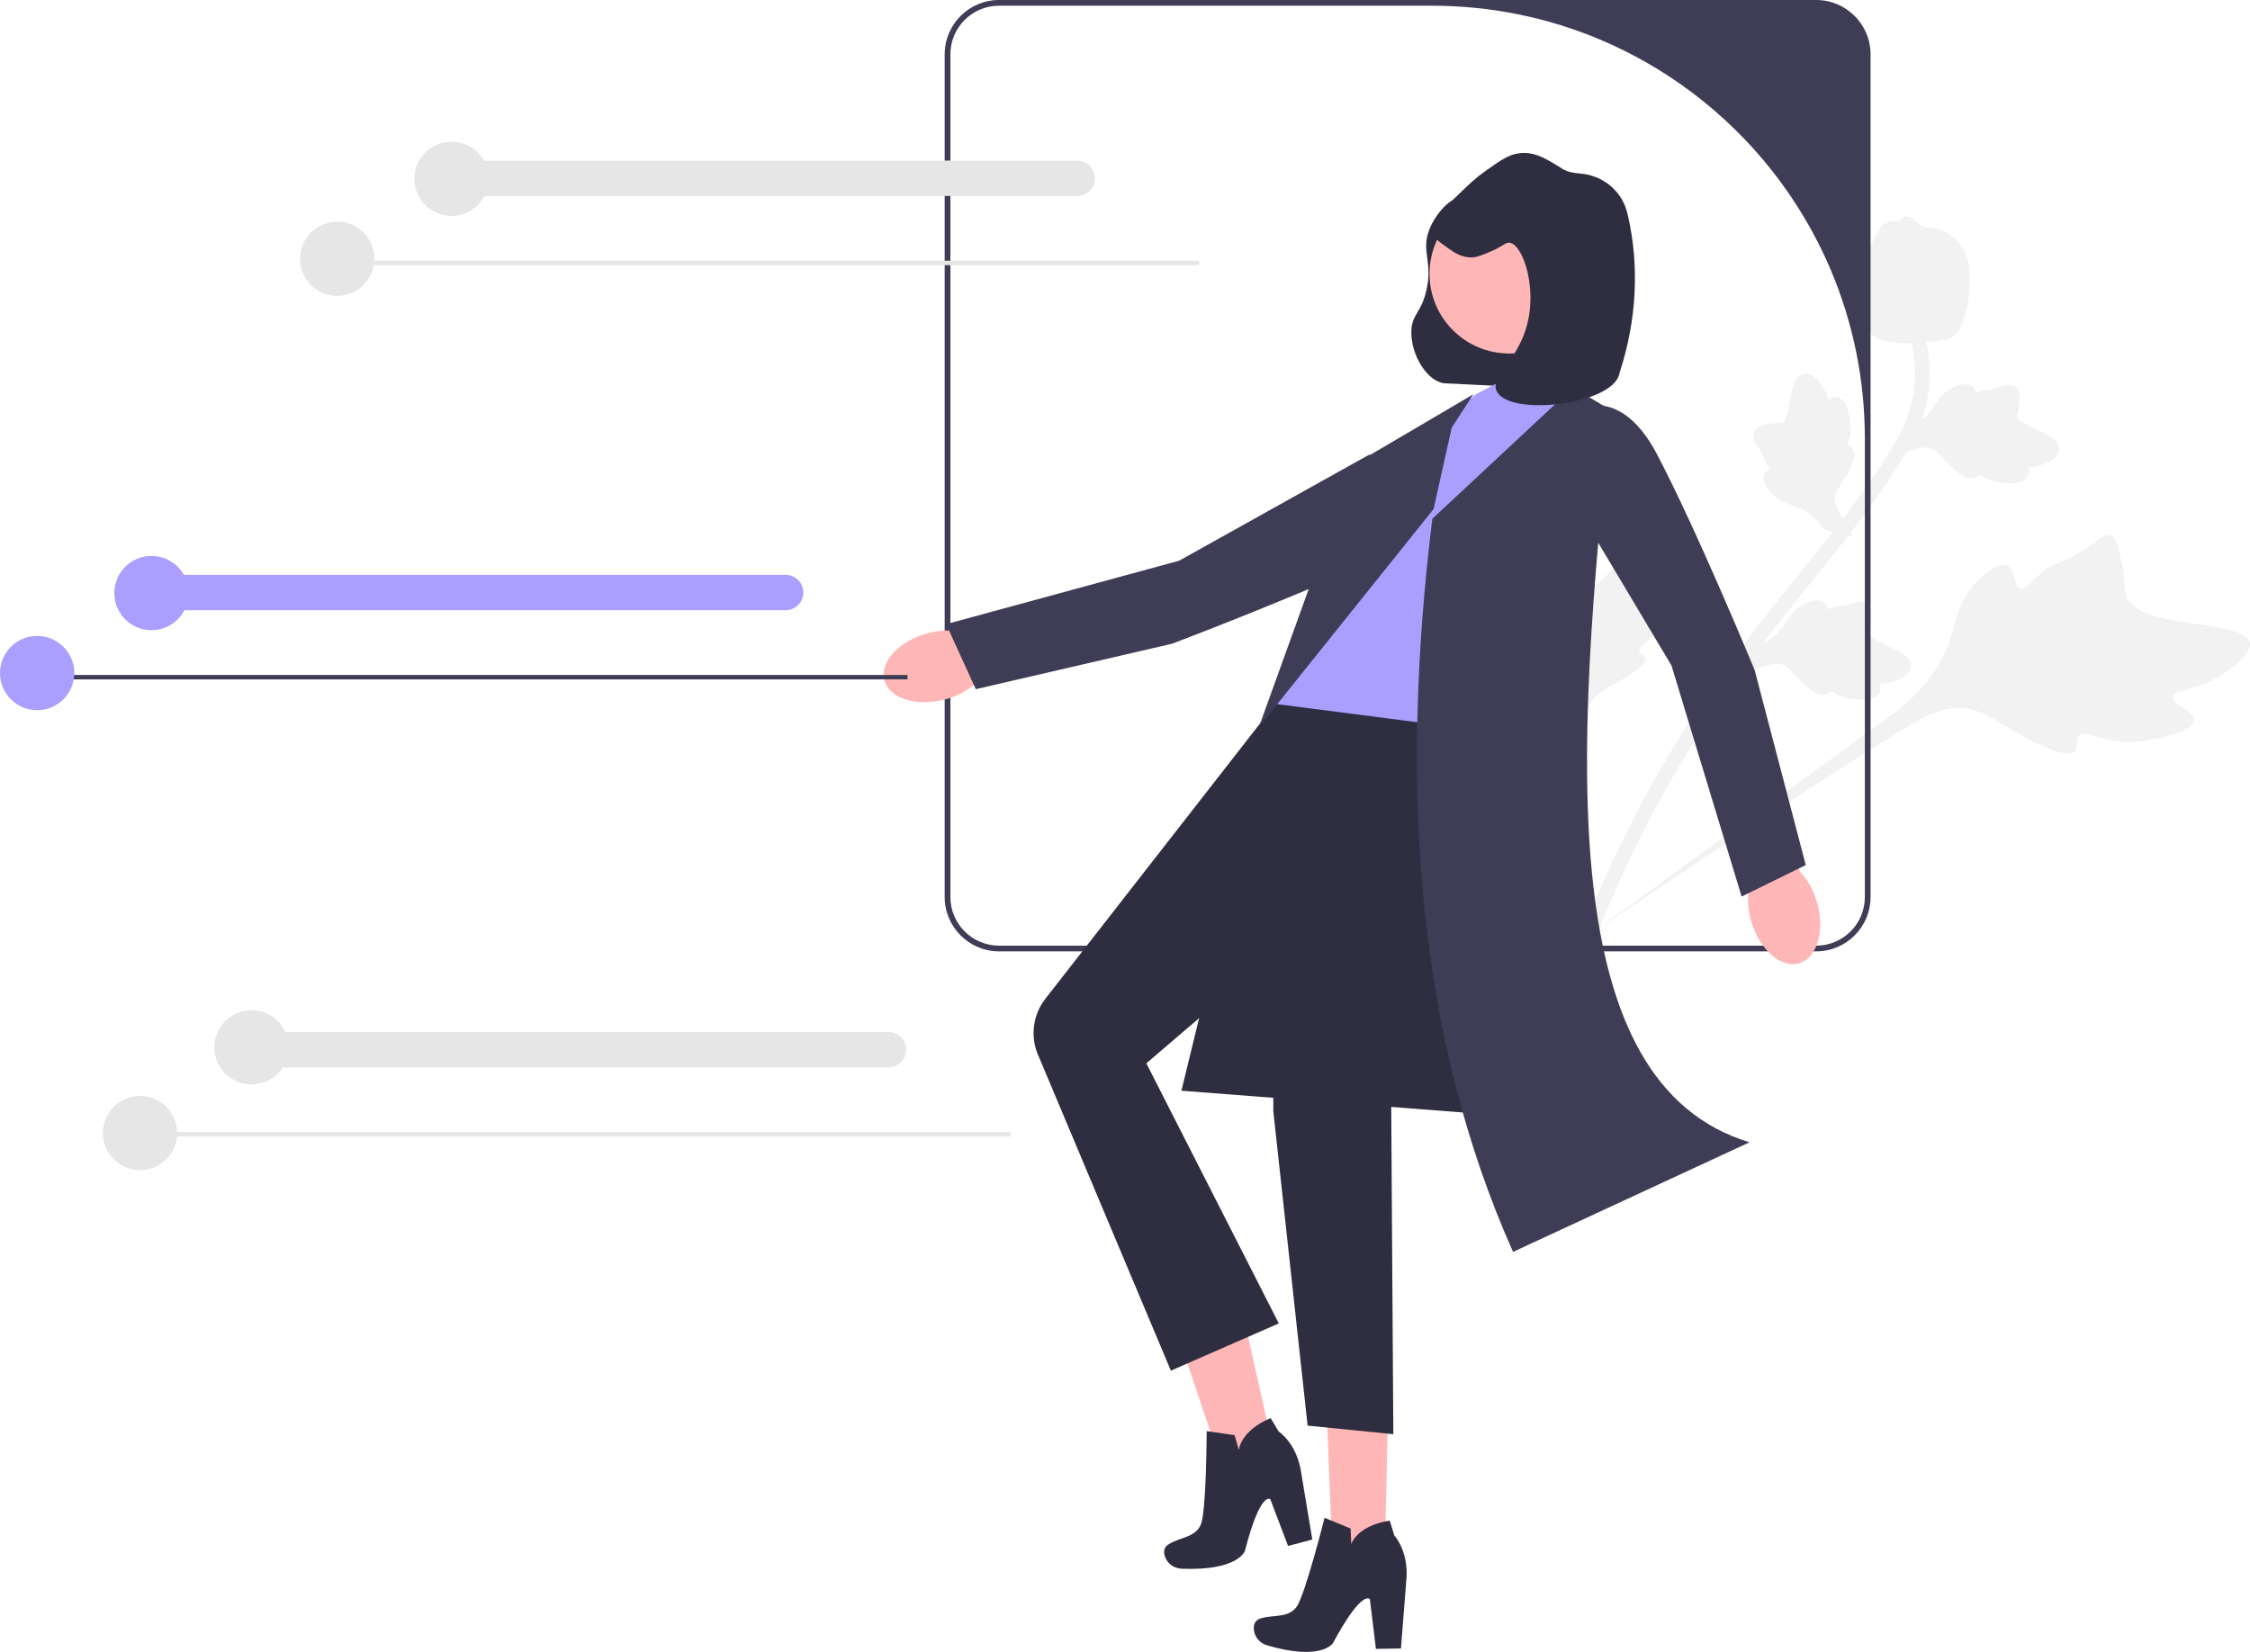
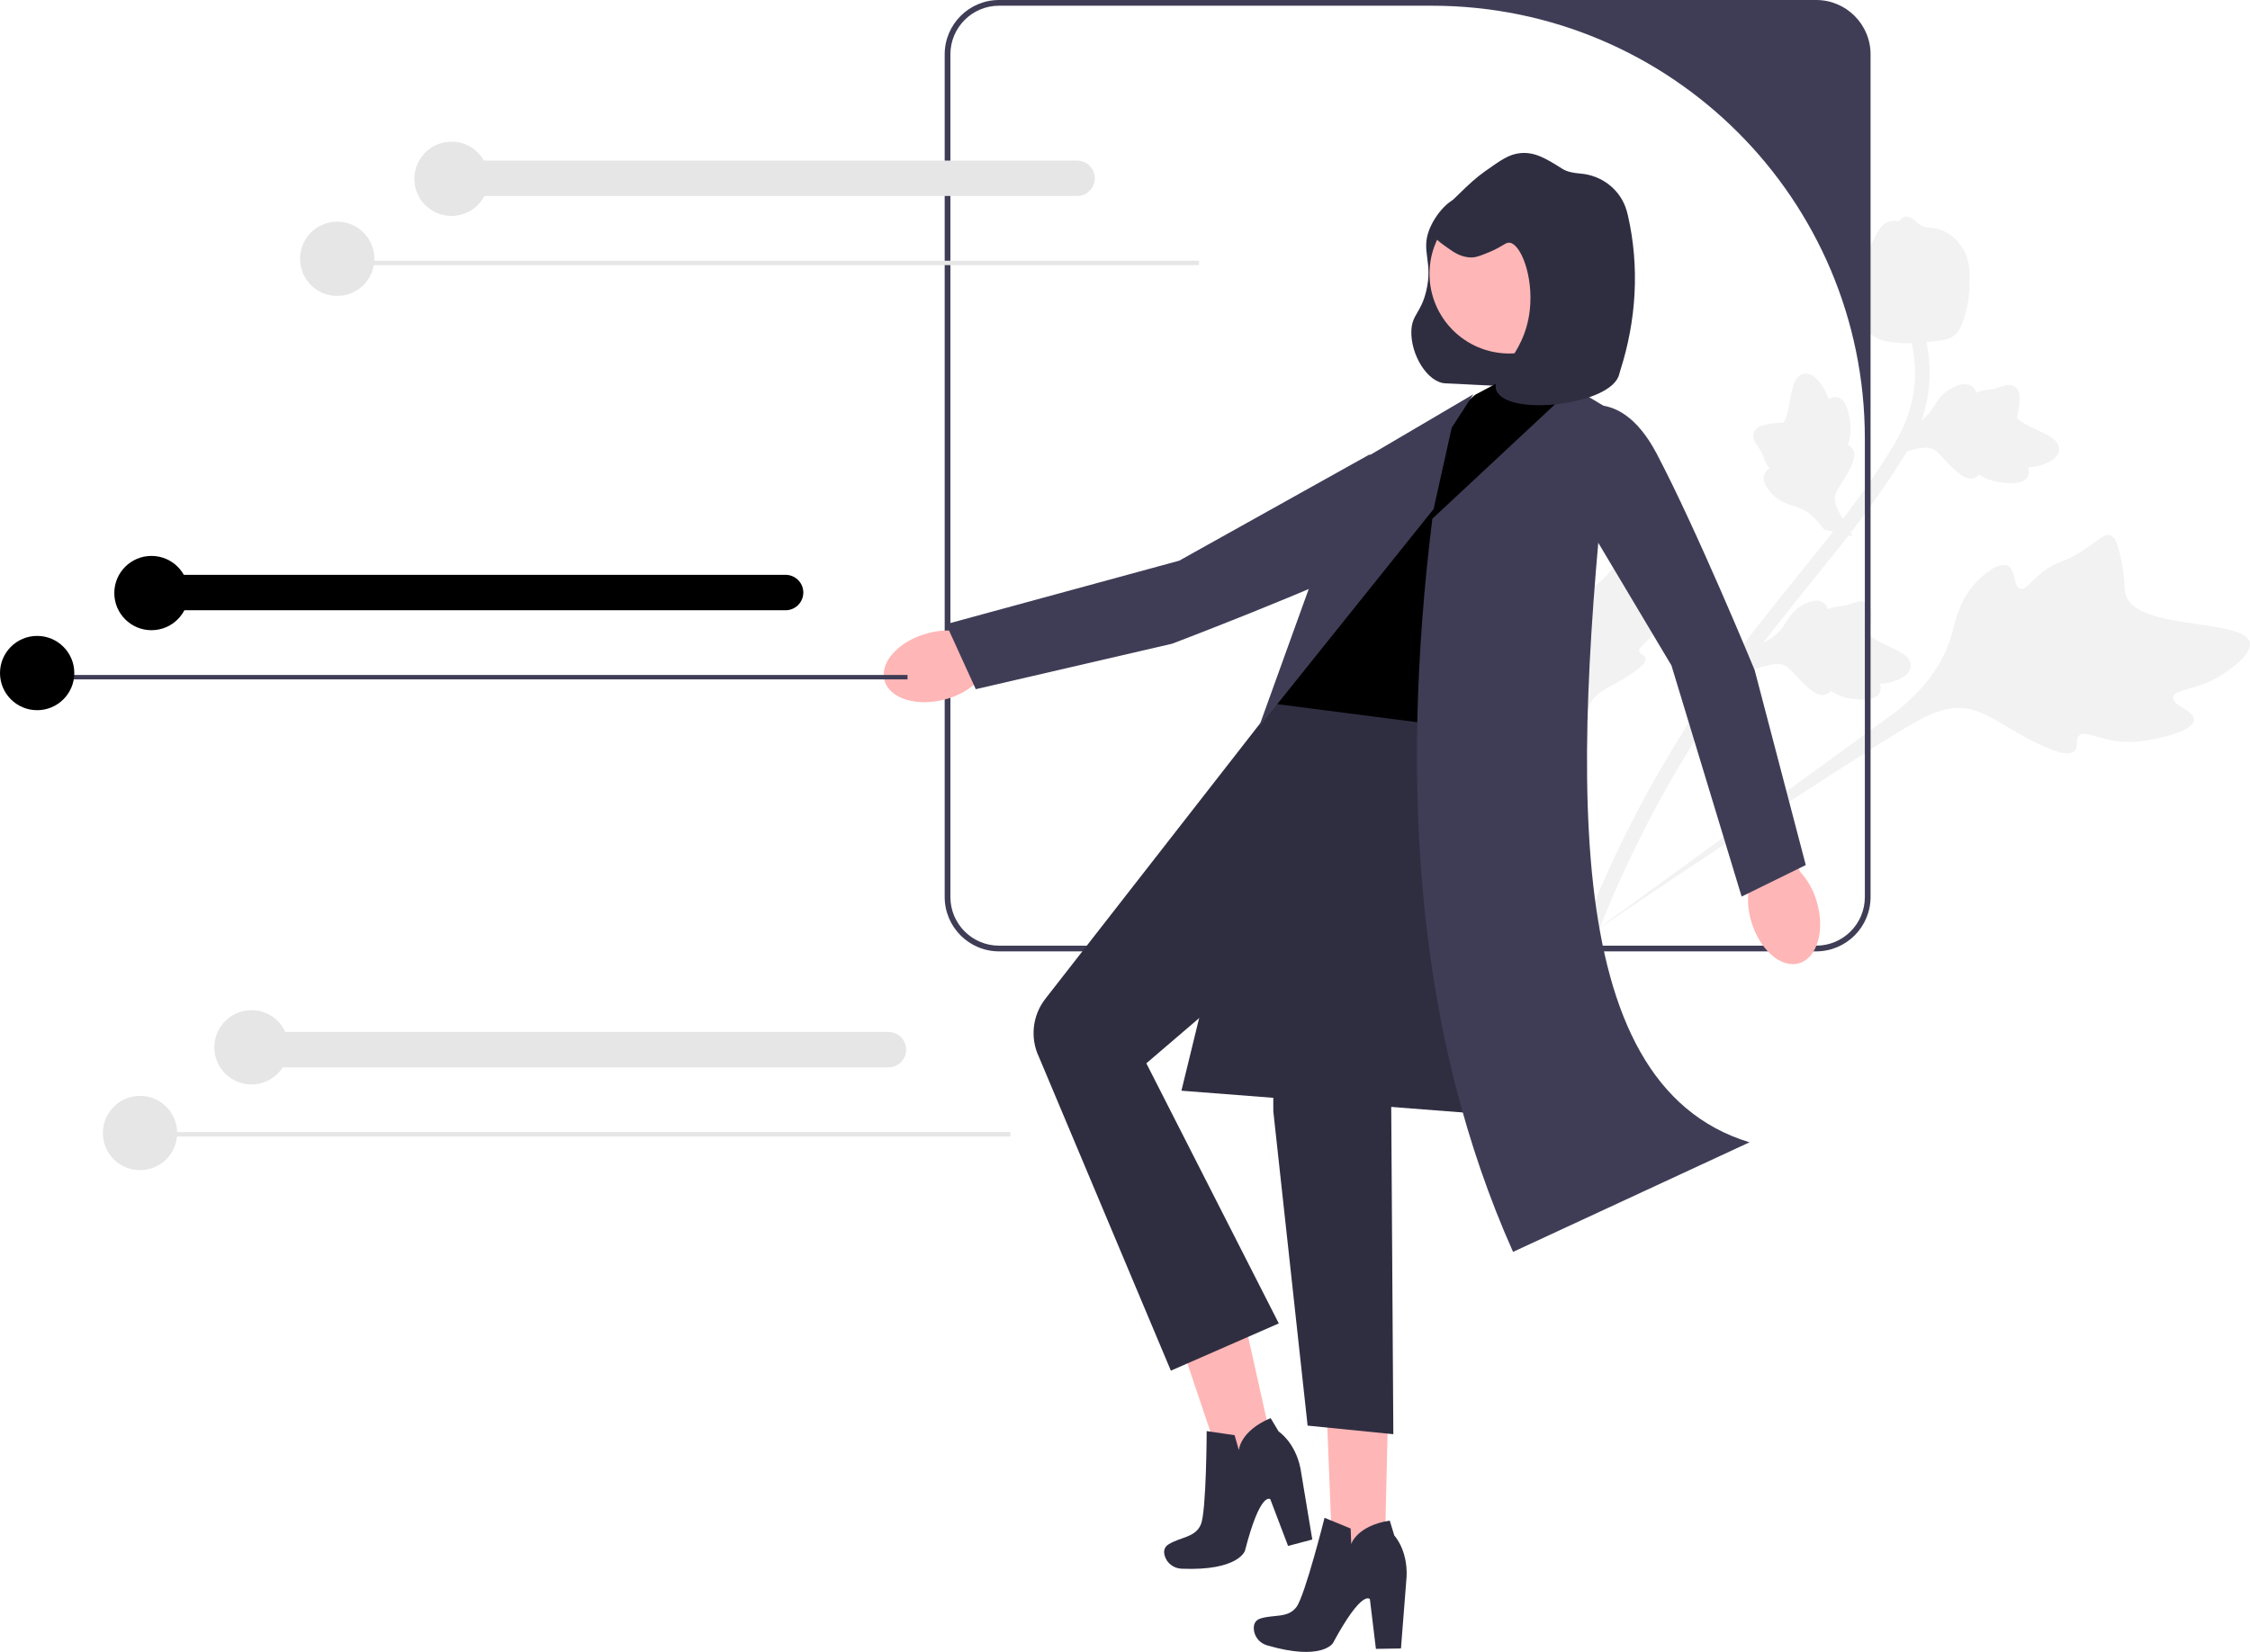
<svg xmlns="http://www.w3.org/2000/svg" width="787.361" height="578.211" viewBox="0 0 787.361 578.211">
  <g>
    <path d="M767.741,251.996c.22-3.362-7.668-5.003-7.31-7.946,.357-2.932,8.313-2.322,16.723-7.618,1.517-.955,11.074-6.973,10.142-11.488-1.767-8.558-39.665-4.19-43.353-16.64-.81-2.732-.058-6.565-2.29-15.152-.888-3.416-1.625-5.189-3.131-5.749-2.137-.794-3.953,1.549-9.198,5.01-7.865,5.191-9.303,3.567-14.947,8.141-4.19,3.395-5.598,6.073-7.422,5.533-2.581-.764-1.428-6.619-4.384-8.048-3.016-1.458-8.275,2.677-11.498,6.262-6.047,6.729-6.674,13.473-8.684,19.639-2.185,6.701-7.025,15.852-19.032,25.275l-109.61,79.788c23.074-15.973,87.601-58.887,112.741-74.039,7.258-4.374,14.88-8.632,23.201-6.673,8.011,1.885,15.705,9.305,28.622,14.228,1.508,.575,5.728,2.122,7.628,.318,1.571-1.491,.125-3.914,1.571-5.328,1.939-1.897,6.114,.923,12.956,1.889,4.825,.681,8.523,.094,11.703-.411,.959-.152,15.281-2.516,15.573-6.991l-0-0Z" fill="#f2f2f2" />
    <path d="M582.539,206.675c-1.587-1.078-4.668,2.32-6.009,1.295-1.336-1.021,1.259-4.75,1.086-10.406-.031-1.02-.227-7.447-2.712-8.293-4.71-1.602-13.501,18.259-20.676,16.477-1.575-.391-3.239-1.866-8.098-3.248-1.933-.55-3.016-.699-3.725-.122-1.006,.82-.381,2.387-.195,5.96,.278,5.358-.933,5.595-.317,9.685,.458,3.036,1.366,4.5,.574,5.239-1.12,1.047-3.661-1.209-5.215-.171-1.586,1.059-1.074,4.834-.244,7.45,1.558,4.91,4.687,7.163,7.133,9.929,2.658,3.006,5.753,8.022,6.914,16.634l7.534,76.819c-1.182-15.934-3.627-59.986-3.809-76.697-.053-4.824,.057-9.794,3.419-13.313,3.237-3.388,9.099-5.023,15.241-9.943,.717-.574,2.694-2.199,2.357-3.652-.279-1.201-1.885-1.191-2.162-2.308-.371-1.499,2.217-2.734,4.665-5.814,1.726-2.171,2.505-4.156,3.175-5.863,.202-.514,3.174-8.226,1.062-9.661l-0,0Z" fill="#f2f2f2" />
    <path d="M609.258,235.387l4.876-9.165,.878-.347c4.06-1.603,7.083-3.813,8.99-6.571,.303-.438,.584-.892,.87-1.354,1.134-1.832,2.543-4.109,5.456-5.894,1.628-.992,5.715-3.072,8.158-.795,.663,.605,.987,1.322,1.138,2.005,.129-.056,.26-.111,.401-.172,1.735-.713,2.787-.808,3.801-.899,.779-.07,1.582-.142,3.075-.593,.655-.198,1.195-.395,1.649-.561,1.378-.499,3.1-1.04,4.71,.092,1.678,1.27,1.604,3.327,1.556,4.688-.085,2.429-.434,3.984-.666,5.014-.086,.376-.18,.801-.183,.95-.004,1.205,5.066,3.548,6.969,4.441,4.284,1.992,7.991,3.716,7.701,7.08-.206,2.407-2.506,4.201-7.028,5.469-1.408,.394-2.713,.533-3.822,.582,.358,.777,.521,1.703,.144,2.725h0c-.895,2.418-4.085,3.271-9.483,2.544-1.343-.177-3.146-.422-5.249-1.385-.99-.455-1.813-.964-2.509-1.41-.285,.385-.67,.749-1.211,1.024-1.592,.812-3.481,.423-5.591-1.239-2.346-1.794-4.031-3.631-5.52-5.248-1.301-1.41-2.425-2.621-3.517-3.266-2.043-1.17-4.596-.642-7.723,.169l-7.87,2.115-0-0Z" fill="#f2f2f2" />
    <path d="M648.391,187.738l-10.102-2.392-.558-.761c-2.58-3.52-5.485-5.884-8.636-7.029-.501-.182-1.011-.338-1.531-.498-2.059-.632-4.62-1.417-7.085-3.782-1.373-1.323-4.421-4.749-2.838-7.69,.417-.795,1.029-1.29,1.651-1.61-.087-.111-.174-.224-.268-.345-1.13-1.498-1.489-2.491-1.834-3.448-.266-.735-.539-1.495-1.353-2.824-.357-.583-.686-1.055-.961-1.453-.833-1.206-1.793-2.735-1.105-4.579,.803-1.945,2.811-2.395,4.14-2.694,2.372-.534,3.963-.591,5.019-.628,.386-.013,.82-.029,.965-.064,1.166-.302,2.147-5.8,2.528-7.868,.84-4.649,1.568-8.672,4.895-9.245,2.381-.412,4.699,1.358,7.073,5.41,.738,1.262,1.203,2.49,1.533,3.55,.661-.544,1.515-.936,2.6-.831h0c2.566,.253,4.2,3.121,4.866,8.527,.169,1.344,.39,3.151-.009,5.429-.189,1.073-.472,1.998-.728,2.785,.444,.178,.894,.458,1.298,.912,1.189,1.334,1.293,3.26,.22,5.722-1.14,2.724-2.489,4.82-3.676,6.671-1.034,1.616-1.92,3.011-2.267,4.231-.613,2.273,.545,4.608,2.122,7.428l4.042,7.076-0-0Z" fill="#f2f2f2" />
    <path d="M661.142,159.633l4.876-9.165,.878-.347c4.06-1.603,7.083-3.813,8.99-6.571,.303-.438,.584-.892,.87-1.354,1.134-1.832,2.543-4.109,5.456-5.894,1.628-.992,5.715-3.072,8.158-.795,.663,.605,.987,1.322,1.138,2.005,.129-.056,.26-.111,.401-.172,1.735-.713,2.787-.808,3.801-.899,.779-.07,1.582-.142,3.075-.593,.655-.198,1.195-.395,1.649-.561,1.378-.499,3.1-1.04,4.71,.092,1.678,1.27,1.604,3.327,1.556,4.688-.085,2.429-.434,3.984-.666,5.014-.086,.376-.18,.801-.183,.95-.004,1.205,5.066,3.548,6.969,4.441,4.284,1.992,7.991,3.716,7.701,7.08-.206,2.407-2.506,4.201-7.028,5.469-1.408,.394-2.713,.533-3.822,.582,.358,.777,.521,1.703,.144,2.725h0c-.895,2.418-4.085,3.271-9.483,2.544-1.343-.177-3.146-.422-5.249-1.385-.99-.455-1.813-.964-2.509-1.41-.285,.385-.67,.749-1.211,1.024-1.592,.812-3.481,.423-5.591-1.239-2.346-1.794-4.031-3.631-5.52-5.248-1.301-1.41-2.425-2.621-3.517-3.266-2.043-1.17-4.596-.642-7.723,.169l-7.87,2.115-0-0Z" fill="#f2f2f2" />
    <path d="M556.692,330.817l-1.018-2.34,.979-2.355-.979,2.355-2.243-1.186c.099-.216,.29-.737,.596-1.548,1.676-4.443,6.77-17.969,16.895-37.83,7.068-13.864,15.099-27.595,23.871-40.817,8.786-13.243,16.205-22.743,22.166-30.38,4.497-5.759,8.877-11.176,13.148-16.451,11.404-14.095,22.175-27.409,32.019-43.575,2.199-3.608,6.774-11.12,7.821-21.729,.607-6.154-.056-12.44-1.976-18.682l4.88-1.5c2.115,6.895,2.846,13.856,2.172,20.688-1.161,11.763-6.146,19.948-8.54,23.881-10.018,16.451-20.894,29.893-32.409,44.123-4.252,5.257-8.616,10.649-13.094,16.385-5.906,7.566-13.26,16.984-21.933,30.057-8.669,13.063-16.6,26.627-23.582,40.315-9.996,19.611-15.014,32.936-16.662,37.314-.882,2.337-1.066,2.826-2.111,3.276l0-0Z" fill="#f2f2f2" />
    <path d="M655.672,117.678c-.173-.118-.344-.242-.513-.375-3.452-2.648-5.301-7.066-5.5-13.132-.089-2.85,.684-5.503,2.224-10.794,.236-.816,1.481-4.927,4.016-10.02,1.655-3.329,2.578-4.562,3.949-5.272,1.524-.792,3.201-.923,4.82-.677,.222-.439,.55-.825,1.015-1.129,1.919-1.264,3.668,.273,4.624,1.09,.477,.423,1.069,.956,1.797,1.4,1.142,.704,1.961,.782,3.199,.905,1.185,.117,2.658,.263,4.469,1.026,3.579,1.492,5.596,4.177,6.261,5.061,3.513,4.634,3.333,9.71,3.124,15.586-.045,1.177-.317,5.386-1.953,10.291-1.18,3.539-2.2,4.773-3.125,5.576-1.894,1.655-3.905,1.968-8.75,2.382-5.064,.438-7.604,.655-9.555,.508-4.539-.35-7.39-.569-10.102-2.427l-0,0Z" fill="#f2f2f2" />
  </g>
  <path d="M635.562,0H349.602c-10.49,0-19.02,8.53-19.02,19.02V313.98c0,10.49,8.53,19.02,19.02,19.02h285.96c10.49,0,19.02-8.53,19.02-19.02V19.02c0-10.49-8.53-19.02-19.02-19.02Zm17.02,313.98c0,9.4-7.62,17.02-17.02,17.02H349.602c-9.4,0-17.02-7.62-17.02-17.02V19.02c0-9.4,7.62-17.02,17.02-17.02h151.472c83.675,0,151.508,67.832,151.508,151.508v160.472Z" fill="#3f3d56" />
  <path id="b-274" d="M324.53,221.685c-10.023,2.709-16.749,10.076-15.024,16.455,1.725,6.378,11.247,9.351,21.273,6.64,4.02-1.028,7.735-3.004,10.835-5.762l42.322-12.015-6.061-19.74-41.078,13.94c-4.069-.821-8.275-.656-12.266,.483Z" fill="#ffb6b6" />
  <path d="M501.882,162.462s11.949,17.528-14.98,30.75c-26.929,13.223-76.707,32.094-76.707,32.094l-68.73,15.923-10.379-22.755,81.555-22.22,66.457-37.088,22.785,3.295Z" fill="#3f3d56" />
  <path d="M493.888,115.807c-.306,8.309,5.676,18.172,12,18.374,7.608,.244,43.573,2.805,44.73-.178,8.028-20.711-29.778-63.674-38.3-64.913-4.58-.666-10.063,5.909-12.172,11.337-2.954,7.607,1.406,11.194-1.055,21.441-1.877,7.814-4.989,8.13-5.202,13.938Z" fill="#2f2e41" />
  <g>
    <polygon points="431.284 443.34 406.041 449.125 431.405 524.385 448.51 520.466 431.284 443.34" fill="#ffb6b6" />
    <path d="M422.264,500.915l9.763,1.432,1.505,5.23s.325-6.652,11.108-11.211l2.803,4.681s5.772,3.714,7.638,12.92l4.142,24.901-8.477,2.249-6.22-16.359s-3.422-3.129-8.867,18.036c0,0-2.205,7.113-22.204,6.289-2.749-.113-5.167-1.947-5.901-4.599-.405-1.463-.226-2.976,1.462-3.99,4.297-2.58,9.294-2.339,11.222-6.925,1.928-4.586,2.026-32.653,2.026-32.653Z" fill="#2f2e41" />
  </g>
  <g>
    <polygon points="486.123 477.557 463.582 477 466.738 556.249 484.283 556.562 486.123 477.557" fill="#ffb6b6" />
    <path d="M463.513,531.269l9.131,3.739,.202,5.438s1.917-6.379,13.48-8.209l1.594,5.218s4.709,4.994,4.304,14.379l-1.972,25.166-8.769,.143-2.101-17.375s-2.569-3.86-12.946,15.372c0,0-3.851,6.373-23.065,.761-2.641-.771-4.547-3.134-4.621-5.884-.041-1.518,.497-2.943,2.379-3.521,4.792-1.47,9.583-.033,12.558-4.021,2.975-3.988,9.824-31.206,9.824-31.206Z" fill="#2f2e41" />
  </g>
  <polygon points="532.637 390.997 413.423 381.772 446.971 244.241 527.237 232.676 532.637 390.997" fill="#2f2e41" />
-   <polygon points="516.196 138.193 541.314 124.811 561.597 148.761 520.838 279.4 446.279 246.386 502.909 149.571 516.196 138.193" fill="#aa9fff" />
+   <polygon points="516.196 138.193 541.314 124.811 561.597 148.761 520.838 279.4 446.279 246.386 502.909 149.571 516.196 138.193" fill="black" />
  <path d="M519.379,255.812s7.999,41.243-16.77,62.68l-7.582,24.104-8.186,44.491,.741,114.912-30-3-12-109.996-.143-54.745-44.289,37.927,46.351,91.039-37.769,16.538-46.129-109.709c-3.205-6.683-2.35-14.604,2.207-20.45l80.468-103.219,73.1,9.427Z" fill="#2f2e41" />
  <path d="M550.477,135.631l-49.248,45.946c-11.655,94.579-5.293,181.426,28.243,256.611l82.757-38.356c-68.241-20.697-61.548-134.344-48.307-256.113l-13.445-8.087Z" fill="#3f3d56" />
  <polygon points="508.006 149.722 515.582 138 473.68 162.635 440.546 254.456 501.668 178.18 508.006 149.722" fill="#3f3d56" />
  <path id="c-275" d="M612.822,322.436c2.888,9.973,10.375,16.566,16.721,14.727,6.346-1.839,9.148-11.413,6.258-21.389-1.1-4.001-3.142-7.68-5.955-10.73l-12.77-42.1-19.629,6.414,14.673,40.822c-.748,4.083-.507,8.285,.702,12.255Z" fill="#ffb6b6" />
  <path d="M548.564,144.699s17.177-12.447,31.168,14.09c13.991,26.538,34.285,75.753,34.285,75.753l17.892,68.245-22.447,11.029-24.555-80.883-38.982-65.364,2.639-22.87Z" fill="#3f3d56" />
  <circle cx="528.139" cy="95.838" r="27.896" fill="#ffb6b6" />
  <path d="M528.231,84.955c-1.57-.155-2.377,1.505-8.374,3.822-2.125,.821-3.212,1.233-4.46,1.313-3.793,.244-6.741-1.851-8.712-3.252-3.203-2.276-5.266-3.742-5.669-6.086-.526-3.059,2.937-6.475,9.883-13.184,3.402-3.285,5.475-5.27,8.804-7.632,5.583-3.962,8.375-5.942,12.288-6.331,5.183-.515,9.124,1.959,14.81,5.528,1.536,.964,3.751,1.428,6.099,1.605,7.686,.578,14.275,5.701,16.366,13.12,.16,.567,.294,1.08,.395,1.519,4.126,18.014,2.975,36.75-2.672,54.346-.152,.474-.279,.915-.378,1.317-2.623,10.716-38.656,14.894-42.871,5.834-2.654-5.705,9.749-11.413,11.601-28.423,1.289-11.842-3.193-23.11-7.11-23.497Z" fill="#2f2e41" />
  <rect x="117.33" y="91.253" width="302.252" height="1.549" fill="#e6e6e6" />
  <g>
    <path d="M376.912,68.6H160c-3.417,0-6.197-2.78-6.197-6.197s2.78-6.197,6.197-6.197h216.911c3.417,0,6.197,2.78,6.197,6.197s-2.78,6.197-6.197,6.197Z" fill="#e6e6e6" />
    <circle cx="118" cy="90.583" r="13" fill="#e6e6e6" />
    <circle cx="158" cy="62.583" r="13" fill="#e6e6e6" />
  </g>
  <rect x="15.33" y="236.253" width="302.252" height="1.549" fill="#3f3d56" />
  <g>
-     <path d="M274.912,213.6H58c-3.417,0-6.197-2.78-6.197-6.197s2.78-6.197,6.197-6.197h216.911c3.417,0,6.197,2.78,6.197,6.197s-2.78,6.197-6.197,6.197Z" fill="#aa9fff" />
-     <circle cx="13" cy="235.583" r="13" fill="#aa9fff" />
-     <circle cx="53" cy="207.583" r="13" fill="#aa9fff" />
+     <path d="M274.912,213.6H58c-3.417,0-6.197-2.78-6.197-6.197s2.78-6.197,6.197-6.197h216.911c3.417,0,6.197,2.78,6.197,6.197s-2.78,6.197-6.197,6.197Z" fill="black" />
+     <circle cx="13" cy="235.583" r="13" fill="black" />
+     <circle cx="53" cy="207.583" r="13" fill="black" />
  </g>
  <rect x="51.33" y="396.253" width="302.252" height="1.549" fill="#e6e6e6" />
  <g>
    <path d="M310.912,373.6H94c-3.417,0-6.197-2.78-6.197-6.197s2.78-6.197,6.197-6.197h216.911c3.417,0,6.197,2.78,6.197,6.197s-2.78,6.197-6.197,6.197Z" fill="#e6e6e6" />
    <circle cx="88" cy="366.583" r="13" fill="#e6e6e6" />
    <circle cx="49" cy="396.583" r="13" fill="#e6e6e6" />
  </g>
</svg>
